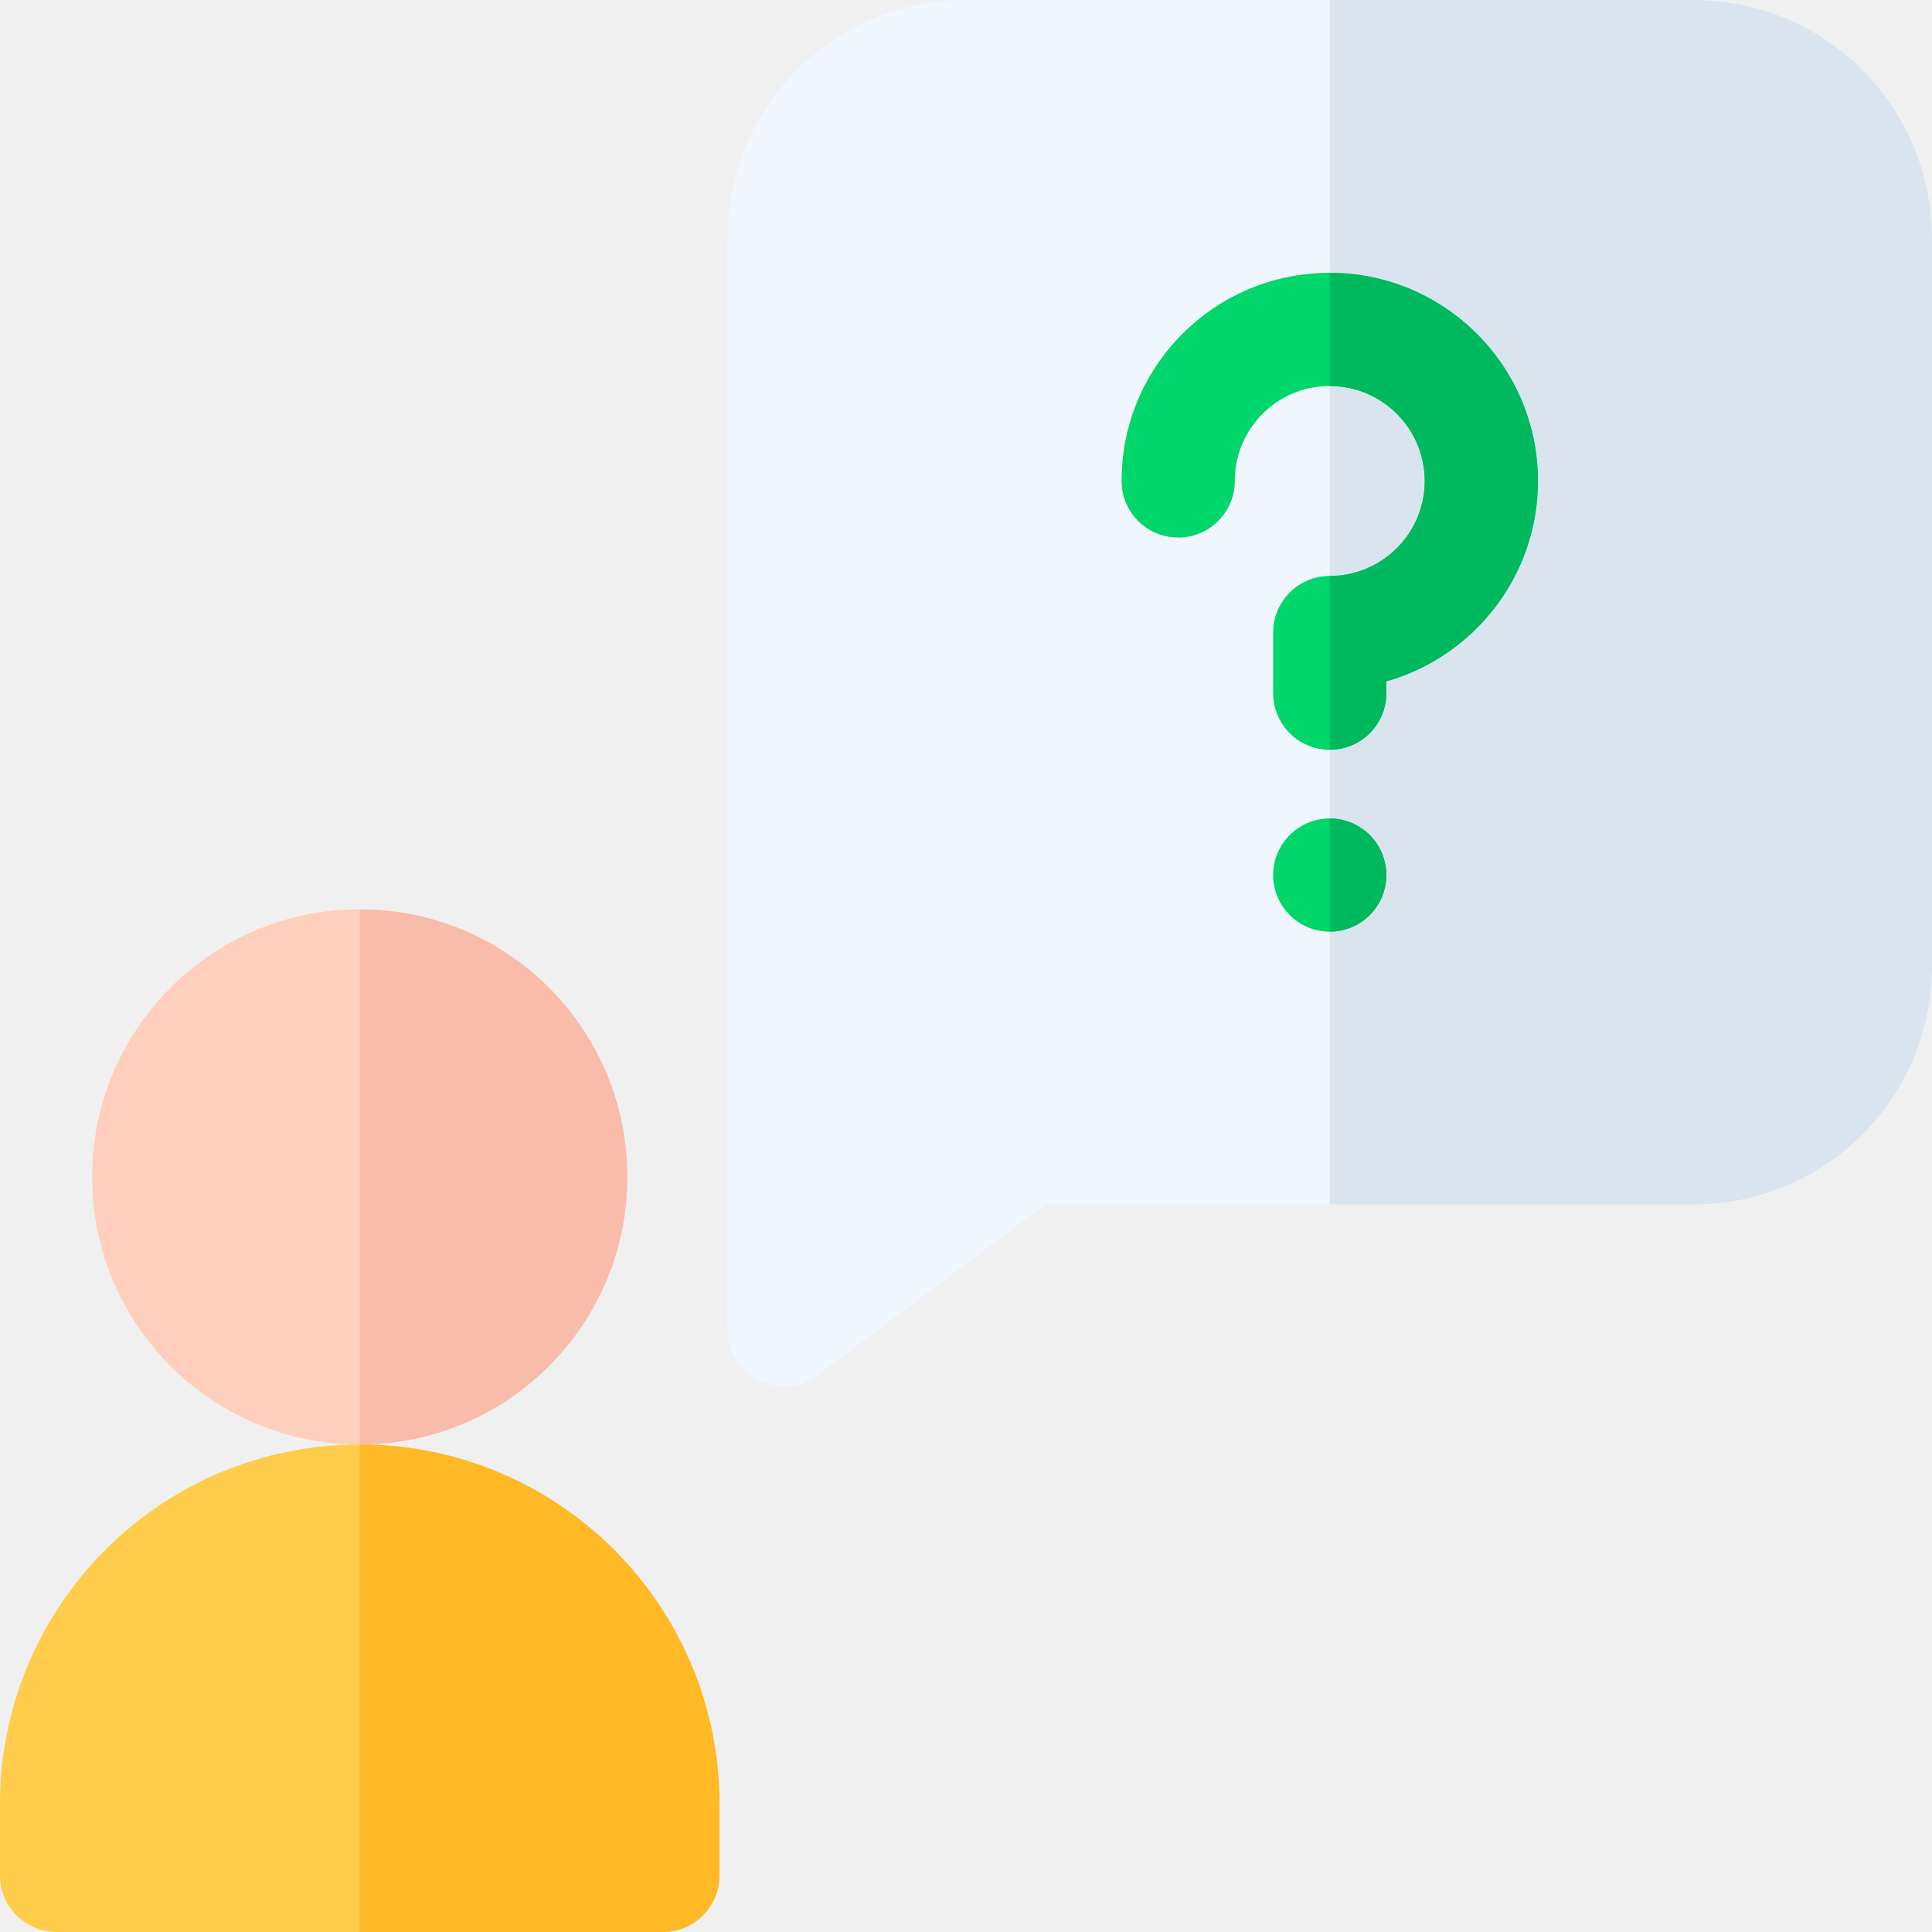
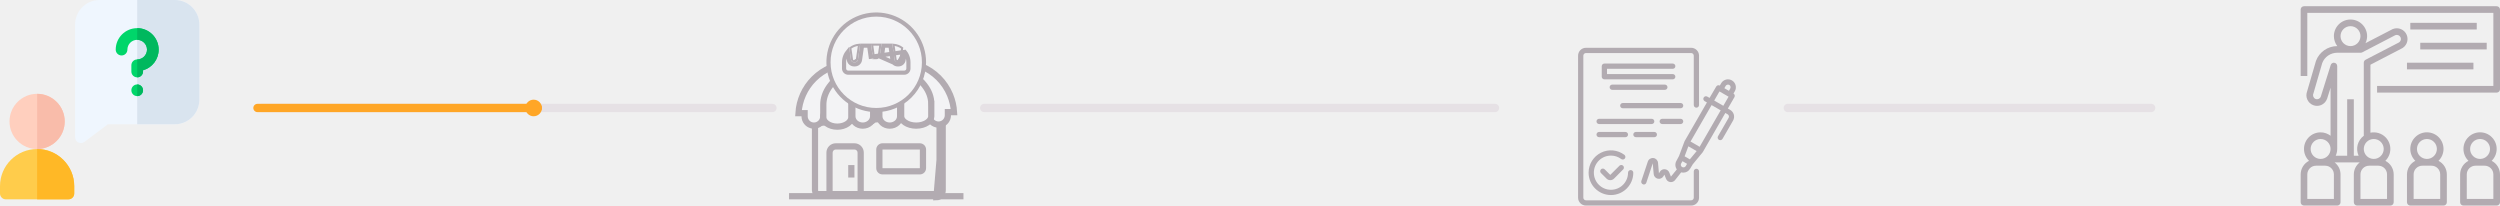
- <svg xmlns="http://www.w3.org/2000/svg" width="96" height="96" viewBox="0 0 96 96" fill="none">
+ <svg xmlns="http://www.w3.org/2000/svg" width="1204" height="99" viewBox="0 0 1204 99" fill="none">
+   <g clip-path="url(#clip0)">
+     <path d="M1202.4 3C1202.4 3 1202.4 3 1202.4 3H1109.6C1108.72 3 1108 3.716 1108 4.599C1108 4.599 1108 4.599 1108 4.599V36.6H1111.2V6.2H1200.8V41.4H1144.8V44.6H1202.4C1203.28 44.6 1204 43.884 1204 43.001C1204 43.001 1204 43.001 1204 43.001V4.6C1204 3.717 1203.28 3 1202.4 3Z" fill="#B2ABB1" />
+     <path d="M1192.8 11H1160.8V14.2H1192.8V11Z" fill="#B2ABB1" />
+     <path d="M1197.6 20.6H1165.6V23.8H1197.6V20.6Z" fill="#B2ABB1" />
+     <path d="M1191.2 30.2H1159.2V33.4H1191.2V30.2Z" fill="#B2ABB1" />
+     <path d="M1159.07 16.795C1157.98 14.162 1154.95 12.915 1152.32 14.011C1152.28 14.03 1152.23 14.049 1152.19 14.069L1139.21 20.799C1139.73 19.738 1139.99 18.577 1140 17.4C1140 12.982 1136.42 9.4 1132 9.4C1127.58 9.4 1124 12.982 1124 17.4C1124.01 19.137 1124.58 20.823 1125.64 22.2H1125.57C1121.03 22.23 1116.98 25.054 1115.38 29.303L1111.1 44.025C1110.09 46.666 1111.4 49.632 1114.05 50.649C1115.25 51.112 1116.58 51.104 1117.78 50.627C1119.16 50.072 1120.23 48.951 1120.73 47.55L1122.4 42.225V65.382C1121.02 64.323 1119.34 63.747 1117.6 63.741C1113.19 63.734 1109.61 67.305 1109.6 71.717C1109.6 73.877 1110.47 75.947 1112.02 77.454C1109.56 78.709 1108.01 81.233 1108 83.992V97.4C1108 98.283 1108.72 99 1109.6 99C1109.6 99 1109.6 99 1109.6 99H1125.6C1126.48 99 1127.2 98.284 1127.2 97.401C1127.2 97.401 1127.2 97.401 1127.2 97.401V83.992C1127.19 81.724 1126.14 79.587 1124.34 78.2H1136.46C1134.66 79.587 1133.61 81.724 1133.6 83.992V97.4C1133.6 98.283 1134.32 99 1135.2 99C1135.2 99 1135.2 99 1135.2 99H1151.2C1152.08 99 1152.8 98.284 1152.8 97.401C1152.8 97.401 1152.8 97.401 1152.8 97.401V83.992C1152.79 81.233 1151.24 78.709 1148.78 77.454C1151.94 74.37 1152 69.31 1148.92 66.151C1147.02 64.205 1144.26 63.358 1141.6 63.902V31.172L1156.29 23.545C1158.92 22.45 1160.17 19.428 1159.07 16.795ZM1132 12.6C1134.65 12.6 1136.8 14.749 1136.8 17.4C1136.8 20.051 1134.65 22.2 1132 22.2C1129.35 22.197 1127.2 20.05 1127.2 17.4C1127.2 14.749 1129.35 12.6 1132 12.6ZM1117.6 66.941C1120.25 66.941 1122.4 69.09 1122.4 71.741C1122.4 74.392 1120.25 76.541 1117.6 76.541C1114.95 76.541 1112.8 74.392 1112.8 71.741C1112.8 69.091 1114.95 66.944 1117.6 66.941ZM1124 95.8H1111.2V83.992C1111.2 81.678 1113.08 79.803 1115.39 79.8H1119.81C1122.12 79.803 1124 81.678 1124 83.992V95.8ZM1149.6 83.992V95.8H1136.8V83.992C1136.8 81.678 1138.68 79.803 1140.99 79.8H1145.41C1147.72 79.803 1149.6 81.678 1149.6 83.992ZM1143.2 66.941C1145.85 66.943 1148 69.091 1148 71.741C1148 74.392 1145.85 76.541 1143.2 76.541C1140.55 76.541 1138.4 74.392 1138.4 71.741C1138.4 69.09 1140.55 66.941 1143.2 66.941ZM1156.14 19.464C1155.93 20.014 1155.49 20.445 1154.94 20.648L1139.26 28.78C1138.73 29.055 1138.4 29.603 1138.4 30.2V65.382C1135.4 67.598 1134.36 71.608 1135.91 75H1133.6V47.8H1130.4V75H1124.89C1125.34 73.994 1125.58 72.904 1125.59 71.8H1125.6V31.8C1125.6 30.916 1124.88 30.2 1124 30.2C1123.3 30.2 1122.68 30.654 1122.47 31.32L1117.7 46.523C1117.33 47.522 1116.23 48.038 1115.23 47.676C1115.16 47.65 1115.09 47.621 1115.03 47.587C1114.1 47.11 1113.71 45.997 1114.13 45.047L1118.4 30.325C1119.56 27.367 1122.4 25.414 1125.57 25.4H1136.9C1137.16 25.4 1137.41 25.339 1137.64 25.22L1153.54 16.966C1154.5 16.568 1155.6 16.975 1156.06 17.899C1156.31 18.385 1156.34 18.953 1156.14 19.464Z" fill="#B2ABB1" />
+     <path d="M1174.38 77.453C1177.55 74.37 1177.61 69.305 1174.53 66.14C1171.45 62.976 1166.38 62.91 1163.22 65.993C1160.05 69.076 1159.99 74.141 1163.07 77.306C1163.12 77.356 1163.17 77.405 1163.22 77.453C1160.76 78.709 1159.21 81.232 1159.2 83.992V97.4C1159.2 98.283 1159.92 98.999 1160.8 98.999C1160.8 98.999 1160.8 98.999 1160.8 98.999H1176.8C1177.68 99 1178.4 98.284 1178.4 97.4C1178.4 97.4 1178.4 97.4 1178.4 97.4V83.992C1178.39 81.232 1176.84 78.709 1174.38 77.453ZM1168.8 66.94C1171.45 66.94 1173.6 69.089 1173.6 71.74C1173.6 74.391 1171.45 76.54 1168.8 76.54C1166.15 76.54 1164 74.391 1164 71.74C1164 69.09 1166.15 66.943 1168.8 66.94ZM1175.2 95.799H1162.4V83.992C1162.4 81.677 1164.28 79.802 1166.59 79.799H1171.01C1173.32 79.802 1175.2 81.677 1175.2 83.992V95.799Z" fill="#B2ABB1" />
+     <path d="M1199.98 77.453C1203.15 74.37 1203.21 69.305 1200.13 66.14C1197.05 62.976 1191.98 62.91 1188.82 65.993C1185.65 69.076 1185.59 74.141 1188.67 77.306C1188.72 77.356 1188.77 77.405 1188.82 77.453C1186.36 78.709 1184.81 81.232 1184.8 83.992V97.4C1184.8 98.283 1185.52 98.999 1186.4 98.999C1186.4 98.999 1186.4 98.999 1186.4 98.999H1202.4C1203.28 99 1204 98.284 1204 97.4C1204 97.4 1204 97.4 1204 97.4V83.992C1203.99 81.232 1202.44 78.709 1199.98 77.453ZM1194.4 66.94C1197.05 66.94 1199.2 69.089 1199.2 71.74C1199.2 74.391 1197.05 76.54 1194.4 76.54C1191.75 76.54 1189.6 74.391 1189.6 71.74C1189.6 69.09 1191.75 66.943 1194.4 66.94ZM1200.8 95.799H1188V83.992C1188 81.677 1189.88 79.802 1192.19 79.799H1196.61C1198.92 79.802 1200.8 81.677 1200.8 83.992V95.799Z" fill="#B2ABB1" />
+   </g>
  <path d="M84.148 0H47.998C41.453 0 36.148 5.295 36.148 11.85V66.075C36.148 68.375 38.787 69.721 40.648 68.325L51.948 59.85H84.148C90.693 59.85 95.998 54.554 95.998 48V11.85C95.998 5.305 90.703 0 84.148 0V0Z" fill="#EFF6FE" />
-   <path d="M84.15 0H66.075V59.85H84.15C90.696 59.85 96 54.555 96 48V11.85C96 5.304 90.705 0 84.15 0Z" fill="#D9E4EF" />
-   <path d="M68.887 43.481C68.887 45.034 67.628 46.294 66.075 46.294C64.522 46.294 63.262 45.034 63.262 43.481C63.262 41.928 64.522 40.669 66.075 40.669C67.628 40.669 68.887 41.928 68.887 43.481Z" fill="#00D66A" />
-   <path d="M66.072 13.556C60.362 13.556 55.731 18.177 55.731 23.897V23.9C55.731 25.453 56.99 26.711 58.544 26.711C60.097 26.711 61.356 25.45 61.356 23.897C61.356 21.297 63.459 19.181 66.075 19.181C68.677 19.181 70.794 21.298 70.794 23.9C70.794 26.502 68.677 28.619 66.075 28.619C64.522 28.619 63.263 29.878 63.263 31.431V34.444C63.263 35.997 64.522 37.256 66.075 37.256C67.628 37.256 68.888 35.997 68.888 34.444V33.855C73.229 32.627 76.419 28.629 76.419 23.9C76.419 18.196 71.779 13.556 66.072 13.556Z" fill="#00D66A" />
-   <path d="M68.887 43.481C68.887 45.034 67.627 46.294 66.075 46.294V40.669C67.627 40.669 68.887 41.929 68.887 43.481Z" fill="#00B85E" />
-   <path d="M76.419 23.9C76.419 28.63 73.228 32.627 68.887 33.855V34.444C68.887 35.996 67.627 37.256 66.075 37.256V28.618C68.678 28.618 70.794 26.501 70.794 23.9C70.794 21.298 68.678 19.181 66.075 19.181V13.556C71.78 13.558 76.419 18.198 76.419 23.9Z" fill="#00B85E" />
+   <path d="M84.15 0H66.075V59.85H84.15C90.696 59.85 96 54.555 96 48V11.85C96 5.304 90.705 0 84.15 0V0Z" fill="#D9E4EF" />
+   <path d="M68.887 43.48C68.887 45.034 67.628 46.293 66.075 46.293C64.522 46.293 63.262 45.034 63.262 43.48C63.262 41.928 64.522 40.668 66.075 40.668C67.628 40.668 68.887 41.928 68.887 43.48Z" fill="#00D66A" />
+   <path d="M66.072 13.557C60.362 13.557 55.731 18.177 55.731 23.897V23.901C55.731 25.453 56.99 26.712 58.544 26.712C60.097 26.712 61.356 25.45 61.356 23.897C61.356 21.297 63.459 19.182 66.075 19.182C68.677 19.182 70.794 21.298 70.794 23.901C70.794 26.502 68.677 28.619 66.075 28.619C64.522 28.619 63.263 29.879 63.263 31.431V34.444C63.263 35.997 64.522 37.256 66.075 37.256C67.628 37.256 68.888 35.997 68.888 34.444V33.856C73.229 32.627 76.419 28.629 76.419 23.901C76.419 18.197 71.779 13.557 66.072 13.557V13.557Z" fill="#00D66A" />
+   <path d="M68.887 43.48C68.887 45.033 67.627 46.293 66.075 46.293V40.668C67.627 40.668 68.887 41.928 68.887 43.48Z" fill="#00B85E" />
+   <path d="M76.419 23.901C76.419 28.63 73.228 32.627 68.887 33.855V34.444C68.887 35.997 67.627 37.256 66.075 37.256V28.618C68.678 28.618 70.794 26.502 70.794 23.901C70.794 21.298 68.678 19.182 66.075 19.182V13.557C71.78 13.558 76.419 18.199 76.419 23.901Z" fill="#00B85E" />
  <path d="M31.168 58.481C31.168 65.824 25.216 71.776 17.873 71.776C10.53 71.776 4.578 65.824 4.578 58.481C4.578 51.138 10.53 45.185 17.873 45.185C25.216 45.185 31.168 51.138 31.168 58.481Z" fill="#FFCFBE" />
-   <path d="M31.17 58.481C31.17 65.823 25.217 71.775 17.874 71.775V45.185C25.217 45.185 31.17 51.138 31.17 58.481Z" fill="#F9BCAA" />
-   <path d="M17.875 71.776C8.003 71.776 0 79.779 0 89.651V93.188C0 94.741 1.259 96 2.812 96H32.938C34.49 96 35.75 94.741 35.75 93.188V89.651C35.75 79.779 27.747 71.776 17.875 71.776Z" fill="#FFCC4B" />
-   <path d="M17.875 71.776C17.875 71.776 17.875 71.776 17.874 71.776V96H32.937C34.49 96 35.749 94.741 35.749 93.188V89.651C35.75 79.779 27.747 71.776 17.875 71.776Z" fill="#FFB826" />
+   <path d="M31.17 58.481C31.17 65.824 25.217 71.775 17.874 71.775V45.185C25.217 45.185 31.17 51.139 31.17 58.481V58.481Z" fill="#F9BCAA" />
+   <path d="M17.875 71.775C8.003 71.775 0 79.779 0 89.65V93.187C0 94.74 1.259 95.999 2.812 95.999H32.938C34.49 95.999 35.75 94.74 35.75 93.187V89.65C35.75 79.779 27.747 71.775 17.875 71.775V71.775Z" fill="#FFCC4B" />
+   <path d="M17.875 71.775C17.875 71.775 17.875 71.775 17.874 71.775V95.999H32.937C34.49 95.999 35.749 94.74 35.749 93.187V89.65C35.75 79.779 27.747 71.775 17.875 71.775V71.775Z" fill="#FFB826" />
+   <path d="M392.5 59.269V91.613C392.502 92.167 392.699 92.667 393.004 93.011C393.303 93.348 393.667 93.498 394.003 93.5H450.997C451.333 93.498 451.697 93.348 451.996 93.011C452.301 92.667 452.498 92.167 452.5 91.613C452.5 91.612 452.5 91.612 452.5 91.611L452.5 59.269C452.497 59.269 452.495 59.269 452.492 59.269C452.49 59.269 452.487 59.269 452.485 59.269L452.5 57.769C450.909 57.769 449.383 57.056 448.257 55.787C447.894 55.377 447.582 54.92 447.326 54.428C447.104 54.969 446.827 55.484 446.5 55.965M392.5 59.269L397.674 54.428C397.896 54.969 398.173 55.484 398.5 55.965M392.5 59.269C392.503 59.269 392.505 59.269 392.508 59.269M392.5 59.269L392.508 59.269M446.5 55.965C446.173 55.484 445.896 54.969 445.674 54.428C445.418 54.92 445.106 55.377 444.743 55.787C443.617 57.056 442.091 57.769 440.5 57.769C438.909 57.769 437.383 57.056 436.257 55.787C435.894 55.377 435.582 54.92 435.326 54.428C435.104 54.969 434.827 55.484 434.5 55.965M446.5 55.965C446.306 56.25 446.094 56.523 445.865 56.782C444.477 58.348 442.552 59.269 440.5 59.269C438.448 59.269 436.523 58.348 435.135 56.782C434.906 56.523 434.694 56.25 434.5 55.965M446.5 55.965L392.508 59.269M434.5 55.965C434.173 55.484 433.896 54.969 433.674 54.428C433.418 54.92 433.106 55.377 432.743 55.787C431.617 57.056 430.091 57.769 428.5 57.769C426.909 57.769 425.383 57.056 424.257 55.787C423.894 55.377 423.582 54.92 423.326 54.428C423.104 54.969 422.827 55.484 422.5 55.965M434.5 55.965C434.306 56.25 434.094 56.523 433.865 56.782C432.477 58.348 430.552 59.269 428.5 59.269C426.448 59.269 424.523 58.348 423.135 56.782C422.906 56.523 422.694 56.25 422.5 55.965M422.5 55.965C422.173 55.484 421.896 54.969 421.674 54.428C421.418 54.92 421.106 55.377 420.743 55.787C419.617 57.056 418.091 57.769 416.5 57.769C414.909 57.769 413.383 57.056 412.257 55.787C411.894 55.377 411.582 54.92 411.326 54.428C411.104 54.969 410.827 55.484 410.5 55.965M422.5 55.965C422.306 56.25 422.094 56.523 421.865 56.782C420.477 58.348 418.552 59.269 416.5 59.269C414.448 59.269 412.523 58.348 411.135 56.782C410.906 56.523 410.694 56.25 410.5 55.965M410.5 55.965C410.173 55.484 409.896 54.969 409.674 54.428C409.418 54.92 409.106 55.377 408.743 55.787C407.617 57.056 406.091 57.769 404.5 57.769C402.909 57.769 401.383 57.056 400.257 55.787C399.894 55.377 399.582 54.92 399.326 54.428C399.104 54.969 398.827 55.484 398.5 55.965M410.5 55.965C410.306 56.25 410.094 56.523 409.865 56.782C408.477 58.348 406.552 59.269 404.5 59.269C402.448 59.269 400.523 58.348 399.135 56.782C398.906 56.523 398.694 56.25 398.5 55.965M398.5 55.965C398.306 56.25 398.094 56.523 397.865 56.782C396.478 58.346 394.556 59.267 392.508 59.269M454 59.102V91.615C453.998 92.512 453.681 93.372 453.119 94.006C452.557 94.64 451.795 94.997 451 95L454 59.102Z" stroke="#B2ABB1" stroke-width="3" />
+   <path d="M457.564 45.74C458.653 48.371 459.292 51.164 459.458 54H458.002H456.501L456.502 55.501C456.503 56.498 456.172 57.467 455.561 58.255C454.95 59.042 454.095 59.604 453.129 59.852L453.117 59.855L453.105 59.858C452.75 59.956 452.384 60.003 452.016 60L452.016 60H452.002C450.809 60 449.664 59.526 448.82 58.682C447.976 57.838 447.502 56.694 447.502 55.5V55.131L447.331 54.804L444.648 49.681C444.595 46.106 443.681 42.594 441.981 39.444C441.757 39.028 441.52 38.618 441.286 38.228L441.28 38.217L441.273 38.206C439.28 35.009 436.519 32.361 433.241 30.504C432.941 30.334 432.666 30.166 432.409 30L434.002 30L434.003 30C437.352 29.999 440.668 30.657 443.762 31.938C446.857 33.219 449.668 35.098 452.036 37.466C454.404 39.834 456.283 42.645 457.564 45.74Z" fill="#F3F3F5" stroke="#B2ABB1" stroke-width="3" />
+   <path d="M410.001 30.5H415.172C413.485 31.242 411.928 32.033 410.76 32.695C409.797 33.241 409.036 33.478 408.202 33.738C407.837 33.852 407.457 33.97 407.04 34.12C405.663 34.618 404.373 35.369 403.227 37.206L403.22 37.217L403.214 37.228C402.98 37.617 402.743 38.028 402.52 38.443C401.737 39.893 401.476 41.471 401.246 42.853C401.193 43.177 401.141 43.49 401.084 43.789C400.773 45.436 400.288 47.141 398.806 49.093L398.655 49.29L398.577 49.526L396.577 55.526L396.5 55.757V56C396.5 57.194 396.026 58.338 395.182 59.182C394.338 60.026 393.193 60.5 392 60.5V60.5L391.986 60.5C391.618 60.503 391.252 60.456 390.897 60.358L390.885 60.355L390.873 60.352C389.907 60.104 389.052 59.542 388.441 58.755C387.83 57.967 387.499 56.998 387.5 56.001L387.501 54.5H386H384.545C384.916 48.286 387.549 42.401 391.975 37.975C396.756 33.194 403.239 30.506 410.001 30.5Z" fill="#F3F3F5" stroke="#B2ABB1" stroke-width="3" />
+   <path d="M433.5 41V40.999C433.5 40.565 433.472 40.131 433.416 39.699C433.133 37.636 432.182 35.682 430.666 34.097C429.147 32.51 427.132 31.367 424.874 30.835L433.5 41ZM433.5 41V56C433.5 57.153 433.005 58.285 432.079 59.14C431.149 59.999 429.863 60.5 428.5 60.5C427.137 60.5 425.851 59.999 424.921 59.14C423.995 58.285 423.5 57.153 423.5 56V30.591M433.5 41L423.5 30.591M423.5 30.591C423.963 30.647 424.421 30.729 424.874 30.835L423.5 30.591Z" fill="#F3F3F5" stroke="#B2ABB1" stroke-width="3" />
+   <path d="M410.145 39.746L410.145 39.746L411.5 41.5H410V41.501C410 41.501 410 41.502 410 41.502L410 56.5C410 57.511 409.449 58.622 408.201 59.53C406.946 60.442 405.168 61 403.25 61C401.332 61 399.554 60.442 398.299 59.53C397.051 58.622 396.5 57.511 396.5 56.5L396.5 50.5L396.5 50.496C396.491 47.395 397.545 44.302 399.628 41.494L399.629 41.493C399.896 41.133 400.185 40.768 400.479 40.411C402.86 37.637 406.195 35.297 410.213 33.641C411.769 33 413.404 32.471 415.093 32.06C412.448 34.093 410.658 36.764 410.145 39.746Z" fill="#F3F3F5" stroke="#B2ABB1" stroke-width="3" />
+   <path d="M434 41.002C434.001 40.412 433.949 39.823 433.846 39.239L433.846 39.239L433.844 39.229C433.324 36.404 431.596 33.858 429.045 31.876C428.894 31.759 428.74 31.644 428.584 31.531C430.436 31.949 432.226 32.491 433.928 33.152C438.209 34.816 441.757 37.165 444.287 39.944C444.599 40.301 444.906 40.667 445.189 41.027L445.19 41.028C447.401 43.837 448.509 46.919 448.5 49.996L450 50H448.5V56C448.5 56.972 447.937 58.081 446.589 59.006C445.237 59.932 443.32 60.5 441.25 60.5C439.18 60.5 437.263 59.932 435.911 59.006C434.563 58.081 434 56.972 434 56V41.002ZM434 41.002L432.5 41H434V41.002Z" fill="#F3F3F5" stroke="#B2ABB1" stroke-width="3" />
+   <path d="M410.5 41L410.5 40.999C410.5 40.565 410.528 40.131 410.584 39.7C410.93 37.197 412.254 34.87 414.349 33.165C416.073 31.762 418.217 30.866 420.5 30.591V56C420.5 57.153 420.005 58.285 419.079 59.14C418.149 59.999 416.863 60.5 415.5 60.5C414.137 60.5 412.851 59.999 411.921 59.14C410.995 58.285 410.5 57.153 410.5 56L410.5 41Z" fill="#F3F3F5" stroke="#B2ABB1" stroke-width="3" />
+   <path d="M401.15 38.445C400.925 38.82 400.7 39.21 400.49 39.6C399.831 37.462 399.497 35.237 399.5 33C399.5 32.49 399.515 31.995 399.56 31.5C399.715 33.885 400.252 36.23 401.15 38.445V38.445Z" fill="#ED1C24" />
+   <path d="M444.501 33C444.503 35.237 444.17 37.462 443.511 39.6C443.301 39.21 443.076 38.82 442.851 38.445C443.749 36.23 444.285 33.885 444.441 31.5C444.486 31.995 444.501 32.49 444.501 33V33Z" fill="#1E81CE" />
+   <path d="M422 54C417.253 54 412.613 52.592 408.666 49.955C404.719 47.318 401.643 43.57 399.827 39.184C398.01 34.799 397.535 29.973 398.461 25.318C399.387 20.662 401.673 16.386 405.029 13.029C408.386 9.673 412.662 7.387 417.318 6.461C421.973 5.535 426.799 6.01 431.184 7.827C435.57 9.643 439.318 12.72 441.955 16.666C444.592 20.613 446 25.253 446 30C445.992 36.363 443.461 42.463 438.962 46.962C434.463 51.462 428.363 53.992 422 54ZM422 9C417.847 9 413.786 10.232 410.333 12.539C406.88 14.847 404.188 18.126 402.598 21.964C401.009 25.801 400.593 30.023 401.403 34.097C402.214 38.17 404.214 41.912 407.151 44.849C410.088 47.786 413.829 49.786 417.903 50.596C421.977 51.407 426.199 50.991 430.036 49.401C433.874 47.812 437.153 45.12 439.461 41.667C441.768 38.214 443 34.153 443 30C442.994 24.432 440.78 19.094 436.843 15.157C432.906 11.22 427.568 9.006 422 9Z" fill="#B2ABB1" />
+   <path d="M422 52C434.15 52 444 42.15 444 30C444 17.85 434.15 8 422 8C409.85 8 400 17.85 400 30C400 42.15 409.85 52 422 52Z" fill="#F3F3F5" />
+   <path d="M433.686 28.641L433.686 28.639L434.485 23.113C433.255 22.218 431.805 21.677 430.292 21.546L431.316 28.639L431.316 28.641C431.35 28.879 431.468 29.098 431.65 29.256C431.832 29.414 432.065 29.501 432.306 29.501L433.686 28.641ZM433.686 28.641C433.652 28.879 433.533 29.098 433.351 29.256M433.686 28.641L433.351 29.256M433.351 29.256C433.169 29.414 432.937 29.501 432.696 29.501M433.351 29.256L432.696 29.501M432.696 29.501C432.696 29.501 432.696 29.501 432.696 29.501M432.696 29.501H432.696M432.696 29.501H432.306H432.696Z" stroke="#B2ABB1" />
+   <path d="M423.184 27.14L423.184 27.14L423.987 21.5H420.01L420.814 27.14L420.814 27.14C420.847 27.379 420.966 27.597 421.148 27.755C421.33 27.913 421.563 28 421.804 28L423.184 27.14ZM423.184 27.14C423.15 27.379 423.031 27.597 422.849 27.755C422.667 27.913 422.435 28 422.194 28C422.194 28 422.194 28 422.194 28H421.804L423.184 27.14Z" stroke="#B2ABB1" />
+   <path d="M412.684 28.641L412.685 28.639L413.708 21.546C412.196 21.677 410.745 22.218 409.515 23.113L410.314 28.639L410.315 28.641C410.348 28.879 410.467 29.098 410.649 29.256C410.831 29.413 411.064 29.501 411.305 29.501L412.684 28.641ZM412.684 28.641C412.651 28.879 412.532 29.098 412.35 29.256M412.684 28.641L412.35 29.256M412.35 29.256C412.168 29.413 411.935 29.501 411.695 29.501M412.35 29.256L411.695 29.501M411.695 29.501C411.695 29.501 411.695 29.501 411.694 29.501M411.695 29.501H411.694M411.694 29.501H411.305H411.694Z" stroke="#B2ABB1" />
+   <path d="M432.305 31.001H432.305C431.703 31.001 431.12 30.783 430.666 30.388C430.211 29.993 429.915 29.448 429.83 28.852C429.83 28.852 429.83 28.851 429.83 28.851L428.842 22.001H425.433L424.67 27.351C424.67 27.351 424.67 27.351 424.67 27.351L424.67 27.352L423.68 27.211L432.305 31.001ZM432.305 31.001H432.695H432.695C433.298 31.001 433.88 30.783 434.334 30.388C434.789 29.994 435.085 29.448 435.17 28.853C435.17 28.852 435.17 28.851 435.17 28.851L435.729 24.989M432.305 31.001L435.729 24.989M435.729 24.989C436.102 25.45 436.423 25.953 436.686 26.489C437.222 27.582 437.501 28.783 437.5 30V30.001L437.5 32.998C437.5 32.998 437.5 32.999 437.5 32.999C437.498 33.529 437.287 34.037 436.912 34.412C436.537 34.787 436.029 34.999 435.498 35.001H408.502C407.971 34.999 407.463 34.787 407.088 34.412C406.713 34.038 406.502 33.529 406.5 32.999L406.5 30.001L406.5 30C406.499 28.783 406.778 27.582 407.314 26.489C407.577 25.953 407.898 25.45 408.271 24.989L408.83 28.851C408.83 28.852 408.83 28.852 408.83 28.853C408.915 29.448 409.211 29.994 409.666 30.388C410.12 30.783 410.703 31.001 411.305 31.001H411.305H411.695H411.695C412.297 31.001 412.88 30.783 413.334 30.388C413.789 29.993 414.085 29.448 414.17 28.852C414.17 28.852 414.17 28.851 414.17 28.851L415.158 22.001H418.567L419.33 27.351C419.33 27.351 419.33 27.351 419.33 27.351L435.729 24.989Z" stroke="#B2ABB1" stroke-width="2" />
+   <path d="M416 94.5H413V73.5C413 73.102 412.842 72.721 412.561 72.439C412.279 72.158 411.898 72 411.5 72H402.5C402.102 72 401.721 72.158 401.439 72.439C401.158 72.721 401 73.102 401 73.5V94.5H398V73.5C398 72.306 398.474 71.162 399.318 70.318C400.162 69.474 401.307 69 402.5 69H411.5C412.693 69 413.838 69.474 414.682 70.318C415.526 71.162 416 72.306 416 73.5V94.5Z" fill="#B2ABB1" />
+   <path d="M443 84H425C424.204 84 423.441 83.684 422.879 83.121C422.316 82.559 422 81.796 422 81V72C422 71.204 422.316 70.441 422.879 69.879C423.441 69.316 424.204 69 425 69H443C443.796 69 444.559 69.316 445.121 69.879C445.684 70.441 446 71.204 446 72V81C446 81.796 445.684 82.559 445.121 83.121C444.559 83.684 443.796 84 443 84ZM425 72V81H443V72H425Z" fill="#B2ABB1" />
+   <path d="M380 93H464V96H380V93Z" fill="#B2ABB1" />
+   <path d="M408.5 79.5H411.5V85.5H408.5V79.5Z" fill="#B2ABB1" />
+   <path d="M835.86 41.021C835.598 40.049 834.96 39.219 834.087 38.717C833.213 38.212 832.174 38.075 831.2 38.336C830.226 38.599 829.397 39.236 828.894 40.109L828.261 41.211C827.659 40.866 826.891 41.069 826.539 41.668L823.322 47.151L822.22 46.518C821.928 46.349 821.581 46.303 821.255 46.391C820.929 46.479 820.652 46.693 820.485 46.986C820.142 47.592 820.351 48.361 820.954 48.709L822.056 49.342L811.291 67.997L808.631 75.102L807.365 77.47C806.623 78.76 806.702 80.363 807.567 81.573L804.718 85.068L803.92 83.068C803.56 82.176 802.727 81.565 801.769 81.49C800.811 81.415 799.893 81.889 799.399 82.713L798.943 83.485L798.512 78.419C798.413 77.221 797.485 76.258 796.292 76.113C795.098 75.969 793.967 76.684 793.586 77.825L790.47 87.171C790.253 87.832 790.609 88.544 791.268 88.767C791.392 88.824 791.525 88.859 791.661 88.868C792.205 88.87 792.69 88.523 792.864 88.007L795.967 78.661L796.41 83.802C796.501 84.899 797.29 85.811 798.362 86.06C799.434 86.308 800.544 85.836 801.108 84.891L801.577 84.118L802.362 86.107C802.696 86.945 803.45 87.543 804.342 87.676C805.234 87.809 806.13 87.457 806.694 86.753L809.645 83.017C809.971 83.103 810.307 83.145 810.645 83.144C812.002 83.154 813.263 82.44 813.95 81.269L815.217 79.154L820.042 73.291L830.921 54.408L832.023 55.041C832.316 55.209 832.53 55.487 832.618 55.814C832.705 56.138 832.66 56.485 832.491 56.776L827.426 65.553C827.235 65.841 827.17 66.195 827.246 66.532C827.323 66.869 827.534 67.16 827.831 67.338C828.123 67.507 828.47 67.553 828.795 67.465C829.121 67.377 829.398 67.163 829.566 66.87L834.632 58.093C835.137 57.219 835.273 56.181 835.011 55.206C834.749 54.233 834.112 53.403 833.238 52.901L832.136 52.267L835.303 46.783C835.648 46.182 835.445 45.414 834.847 45.061L835.48 43.959C835.999 43.072 836.136 42.012 835.86 41.021ZM831.085 41.376C831.253 41.083 831.531 40.868 831.858 40.781C832.183 40.7 832.527 40.746 832.82 40.908C833.114 41.075 833.328 41.353 833.416 41.68C833.496 42.005 833.451 42.349 833.289 42.642L832.656 43.744L830.452 42.478L831.085 41.376ZM813.824 76.736L811.316 75.279L813.114 70.466L817.104 72.771L813.824 76.736ZM810.024 80.395C809.489 80.022 809.325 79.305 809.645 78.736L810.278 77.635L812.481 78.901L811.848 79.99C811.67 80.298 811.372 80.517 811.025 80.594C810.679 80.671 810.316 80.599 810.024 80.395ZM818.547 70.695L814.166 68.162L824.297 50.608L828.679 53.141L818.547 70.695ZM829.945 50.95L825.564 48.417L828.097 44.035L832.478 46.568L829.945 50.95Z" fill="#B2ABB1" />
+   <path d="M779.984 79.761L775.502 84.232L772.817 81.547C772.323 81.056 771.525 81.056 771.031 81.547C770.791 81.785 770.656 82.109 770.656 82.447C770.656 82.784 770.791 83.108 771.031 83.346L773.716 86.031C774.191 86.502 774.833 86.766 775.502 86.765C776.175 86.769 776.822 86.505 777.3 86.031L781.77 81.547C782.201 81.045 782.172 80.296 781.704 79.828C781.236 79.36 780.487 79.331 779.984 79.761Z" fill="#B2ABB1" />
+   <path d="M765.066 83.168C765.066 89.114 769.886 93.933 775.831 93.933C781.776 93.933 786.596 89.114 786.596 83.168C786.596 82.469 786.029 81.902 785.329 81.902C784.63 81.902 784.063 82.469 784.063 83.168C784.063 87.714 780.377 91.4 775.831 91.4C771.285 91.4 767.599 87.714 767.599 83.168C767.599 78.622 771.285 74.936 775.831 74.936C777.613 74.931 779.348 75.509 780.77 76.583C781.33 77.003 782.124 76.889 782.543 76.329C782.963 75.77 782.85 74.976 782.29 74.556C779.028 72.11 774.663 71.717 771.017 73.54C767.37 75.363 765.066 79.091 765.066 83.168Z" fill="#B2ABB1" />
+   <path d="M805.592 33.143C806.291 33.143 806.858 32.577 806.858 31.877C806.858 31.177 806.291 30.61 805.592 30.61H772.664C771.965 30.61 771.398 31.177 771.398 31.877V36.942C771.398 37.642 771.965 38.209 772.664 38.209H805.592C806.291 38.209 806.858 37.642 806.858 36.942C806.858 36.243 806.291 35.676 805.592 35.676H773.931V33.143H805.592Z" fill="#B2ABB1" />
+   <path d="M776.463 40.742C775.764 40.742 775.197 41.309 775.197 42.009C775.197 42.709 775.764 43.275 776.463 43.275H801.792C802.492 43.275 803.059 42.709 803.059 42.009C803.059 41.309 802.492 40.742 801.792 40.742H776.463Z" fill="#B2ABB1" />
+   <path d="M809.391 49.608H781.529C780.83 49.608 780.263 50.175 780.263 50.874C780.263 51.574 780.83 52.141 781.529 52.141H809.391C810.091 52.141 810.658 51.574 810.658 50.874C810.658 50.175 810.091 49.608 809.391 49.608Z" fill="#B2ABB1" />
+   <path d="M796.727 58.472C796.727 57.773 796.16 57.206 795.461 57.206H770.132C769.432 57.206 768.865 57.773 768.865 58.472C768.865 59.173 769.432 59.739 770.132 59.739H795.461C796.16 59.739 796.727 59.173 796.727 58.472Z" fill="#B2ABB1" />
+   <path d="M809.392 57.206H800.527C799.828 57.206 799.26 57.773 799.26 58.472C799.26 59.173 799.828 59.739 800.527 59.739H809.392C810.091 59.739 810.658 59.173 810.658 58.472C810.658 57.773 810.091 57.206 809.392 57.206Z" fill="#B2ABB1" />
+   <path d="M782.796 66.071C783.496 66.071 784.063 65.504 784.063 64.804C784.063 64.105 783.496 63.538 782.796 63.538H770.132C769.432 63.538 768.865 64.105 768.865 64.804C768.865 65.504 769.432 66.071 770.132 66.071H782.796Z" fill="#B2ABB1" />
+   <path d="M787.862 66.071H796.728C797.427 66.071 797.994 65.504 797.994 64.804C797.994 64.105 797.427 63.538 796.728 63.538H787.862C787.163 63.538 786.596 64.105 786.596 64.804C786.596 65.504 787.163 66.071 787.862 66.071Z" fill="#B2ABB1" />
+   <path d="M816.99 81.269C816.291 81.269 815.724 81.835 815.724 82.535V95.199C815.724 95.899 815.157 96.466 814.457 96.466H763.799C763.1 96.466 762.533 95.899 762.533 95.199V26.811C762.533 26.112 763.1 25.545 763.799 25.545H814.457C815.157 25.545 815.724 26.112 815.724 26.811V50.595C815.724 51.295 816.291 51.862 816.99 51.862C817.69 51.862 818.257 51.295 818.257 50.595V26.811C818.257 24.713 816.556 23.012 814.457 23.012H763.799C761.701 23.012 760 24.713 760 26.811V95.199C760 97.298 761.701 98.999 763.799 98.999H814.457C816.556 98.999 818.257 97.298 818.257 95.199V82.535C818.257 81.835 817.69 81.269 816.99 81.269Z" fill="#B2ABB1" />
+   <rect x="859" y="50" width="179" height="4" rx="2" fill="#E6E1E5" />
+   <rect x="472" y="50" width="250" height="4" rx="2" fill="#E6E1E5" />
+   <rect x="124" y="50" width="250" height="4" rx="2" fill="#E6E1E5" />
+   <rect x="122" y="50" width="139" height="4" rx="2" fill="#FFA626" />
+   <circle cx="257" cy="52" r="4" fill="#FFA626" />
+   <defs>
+     <clipPath id="clip0">
+       <rect x="1108" y="3" width="96" height="96" fill="white" />
+     </clipPath>
+   </defs>
</svg>
